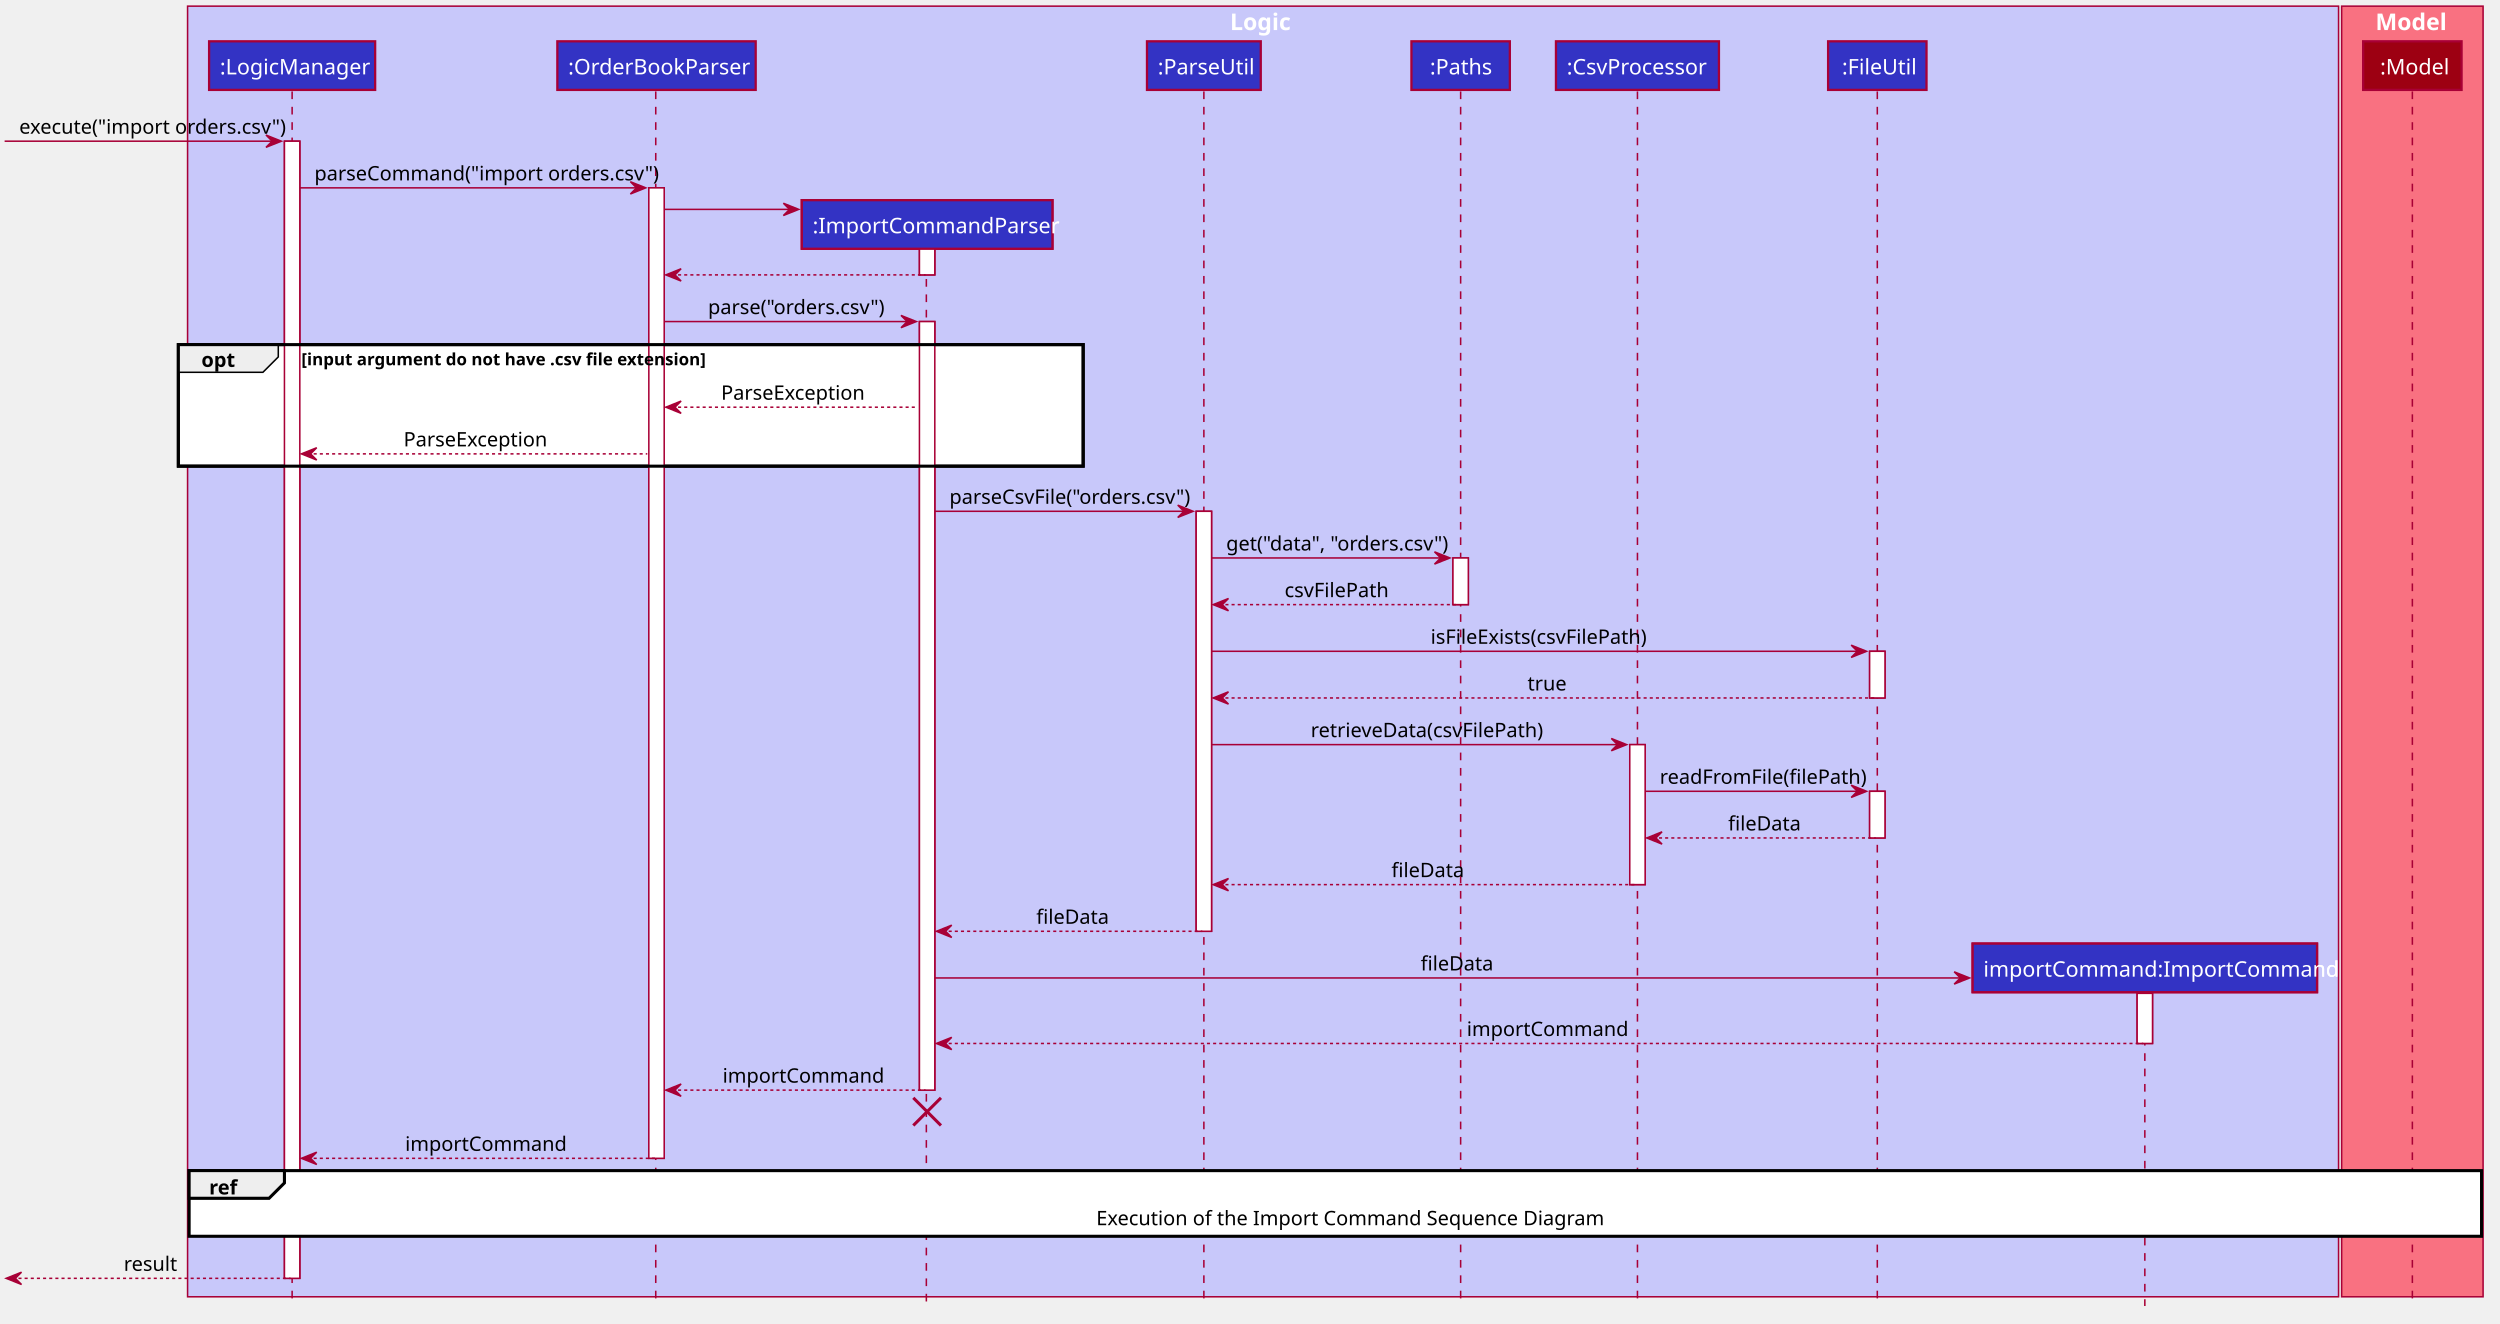
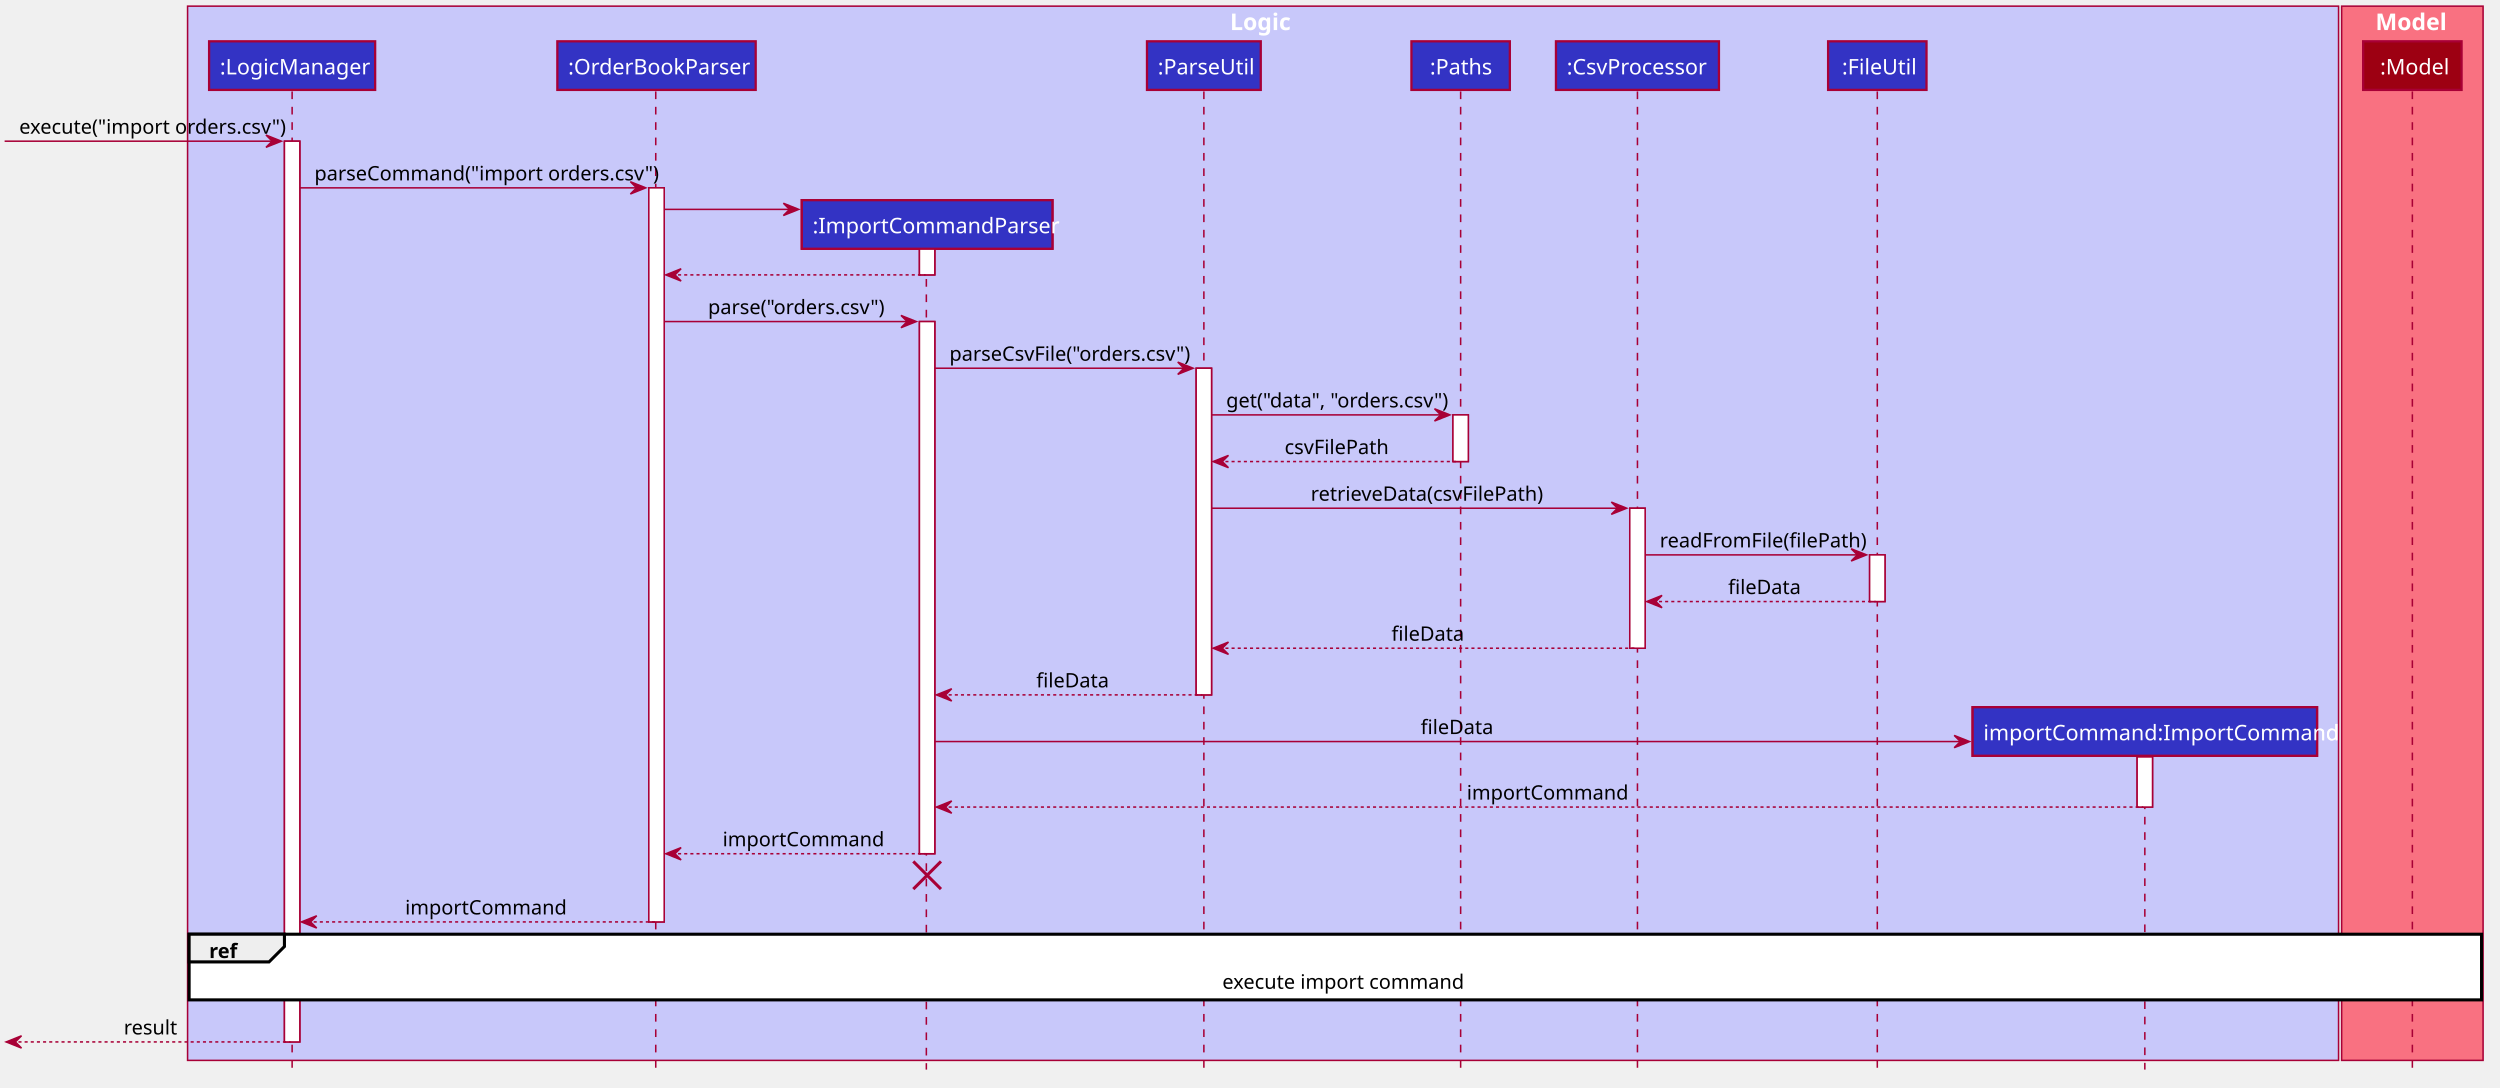
- <svg xmlns="http://www.w3.org/2000/svg" contentScriptType="application/ecmascript" contentStyleType="text/css" height="861px" preserveAspectRatio="none" style="width:1626px;height:861px;" version="1.1" viewBox="0 0 1626 861" width="1626px" zoomAndPan="magnify">
+ <svg xmlns="http://www.w3.org/2000/svg" contentScriptType="application/ecmascript" contentStyleType="text/css" height="707px" preserveAspectRatio="none" style="width:1626px;height:707px;" version="1.1" viewBox="0 0 1626 707" width="1626px" zoomAndPan="magnify">
  <defs />
  <g>
-     <rect fill="#C8C8FA" height="839.43" style="stroke: #A80036; stroke-width: 1.0;" width="1399" x="122" y="4" />
+     <rect fill="#C8C8FA" height="685.672" style="stroke: #A80036; stroke-width: 1.0;" width="1399" x="122" y="4" />
    <text fill="#FFFFFF" font-family="sans-serif" font-size="15" font-weight="bold" lengthAdjust="spacingAndGlyphs" textLength="39" x="800" y="19.571">Logic</text>
-     <rect fill="#F97181" height="839.43" style="stroke: #A80036; stroke-width: 1.0;" width="92" x="1523" y="4" />
+     <rect fill="#F97181" height="685.672" style="stroke: #A80036; stroke-width: 1.0;" width="92" x="1523" y="4" />
    <text fill="#FFFFFF" font-family="sans-serif" font-size="15" font-weight="bold" lengthAdjust="spacingAndGlyphs" textLength="44" x="1545" y="19.571">Model</text>
-     <rect fill="#FFFFFF" height="739.602" style="stroke: #A80036; stroke-width: 1.0;" width="10" x="185" y="91.828" />
-     <rect fill="#FFFFFF" height="631.195" style="stroke: #A80036; stroke-width: 1.0;" width="10" x="422" y="122.18" />
+     <rect fill="#FFFFFF" height="585.844" style="stroke: #A80036; stroke-width: 1.0;" width="10" x="185" y="91.828" />
+     <rect fill="#FFFFFF" height="477.438" style="stroke: #A80036; stroke-width: 1.0;" width="10" x="422" y="122.18" />
    <rect fill="#FFFFFF" height="32.609" style="stroke: #A80036; stroke-width: 1.0;" width="10" x="598" y="146.18" />
-     <rect fill="#FFFFFF" height="499.883" style="stroke: #A80036; stroke-width: 1.0;" width="10" x="598" y="209.141" />
-     <rect fill="#FFFFFF" height="273.164" style="stroke: #A80036; stroke-width: 1.0;" width="10" x="778" y="332.547" />
-     <rect fill="#FFFFFF" height="30.352" style="stroke: #A80036; stroke-width: 1.0;" width="10" x="945" y="362.898" />
-     <rect fill="#FFFFFF" height="91.055" style="stroke: #A80036; stroke-width: 1.0;" width="10" x="1060" y="484.305" />
-     <rect fill="#FFFFFF" height="30.352" style="stroke: #A80036; stroke-width: 1.0;" width="10" x="1216" y="423.602" />
-     <rect fill="#FFFFFF" height="30.352" style="stroke: #A80036; stroke-width: 1.0;" width="10" x="1216" y="514.656" />
-     <rect fill="#FFFFFF" height="32.609" style="stroke: #A80036; stroke-width: 1.0;" width="10" x="1390" y="646.062" />
+     <rect fill="#FFFFFF" height="346.125" style="stroke: #A80036; stroke-width: 1.0;" width="10" x="598" y="209.141" />
+     <rect fill="#FFFFFF" height="212.461" style="stroke: #A80036; stroke-width: 1.0;" width="10" x="778" y="239.492" />
+     <rect fill="#FFFFFF" height="30.352" style="stroke: #A80036; stroke-width: 1.0;" width="10" x="945" y="269.844" />
+     <rect fill="#FFFFFF" height="91.055" style="stroke: #A80036; stroke-width: 1.0;" width="10" x="1060" y="330.547" />
+     <rect fill="#FFFFFF" height="30.352" style="stroke: #A80036; stroke-width: 1.0;" width="10" x="1216" y="360.898" />
+     <rect fill="#FFFFFF" height="32.609" style="stroke: #A80036; stroke-width: 1.0;" width="10" x="1390" y="492.305" />
    <rect fill="#3333C4" height="31.609" style="stroke: #A80036; stroke-width: 1.5;" width="163" x="521.5" y="130.18" />
    <text fill="#FFFFFF" font-family="sans-serif" font-size="14" lengthAdjust="spacingAndGlyphs" textLength="149" x="528.5" y="151.713">:ImportCommandParser</text>
-     <rect fill="#FFFFFF" height="79.055" style="stroke: #000000; stroke-width: 2.0;" width="588.5" x="116" y="224.141" />
-     <rect fill="#3333C4" height="31.609" style="stroke: #A80036; stroke-width: 1.5;" width="224" x="1283" y="613.711" />
-     <text fill="#FFFFFF" font-family="sans-serif" font-size="14" lengthAdjust="spacingAndGlyphs" textLength="210" x="1290" y="635.244">importCommand:ImportCommand</text>
-     <line style="stroke: #A80036; stroke-width: 1.0; stroke-dasharray: 5.0,5.0;" x1="190" x2="190" y1="59.477" y2="849.43" />
-     <line style="stroke: #A80036; stroke-width: 1.0; stroke-dasharray: 5.0,5.0;" x1="426.5" x2="426.5" y1="59.477" y2="849.43" />
-     <line style="stroke: #A80036; stroke-width: 1.0; stroke-dasharray: 5.0,5.0;" x1="602.5" x2="602.5" y1="161.484" y2="849.43" />
-     <line style="stroke: #A80036; stroke-width: 1.0; stroke-dasharray: 5.0,5.0;" x1="783" x2="783" y1="59.477" y2="849.43" />
-     <line style="stroke: #A80036; stroke-width: 1.0; stroke-dasharray: 5.0,5.0;" x1="950" x2="950" y1="59.477" y2="849.43" />
-     <line style="stroke: #A80036; stroke-width: 1.0; stroke-dasharray: 5.0,5.0;" x1="1065" x2="1065" y1="59.477" y2="849.43" />
-     <line style="stroke: #A80036; stroke-width: 1.0; stroke-dasharray: 5.0,5.0;" x1="1221" x2="1221" y1="59.477" y2="849.43" />
-     <line style="stroke: #A80036; stroke-width: 1.0; stroke-dasharray: 5.0,5.0;" x1="1395" x2="1395" y1="645.016" y2="849.43" />
-     <line style="stroke: #A80036; stroke-width: 1.0; stroke-dasharray: 5.0,5.0;" x1="1569" x2="1569" y1="59.477" y2="849.43" />
+     <rect fill="#3333C4" height="31.609" style="stroke: #A80036; stroke-width: 1.5;" width="224" x="1283" y="459.953" />
+     <text fill="#FFFFFF" font-family="sans-serif" font-size="14" lengthAdjust="spacingAndGlyphs" textLength="210" x="1290" y="481.486">importCommand:ImportCommand</text>
+     <line style="stroke: #A80036; stroke-width: 1.0; stroke-dasharray: 5.0,5.0;" x1="190" x2="190" y1="59.477" y2="695.672" />
+     <line style="stroke: #A80036; stroke-width: 1.0; stroke-dasharray: 5.0,5.0;" x1="426.5" x2="426.5" y1="59.477" y2="695.672" />
+     <line style="stroke: #A80036; stroke-width: 1.0; stroke-dasharray: 5.0,5.0;" x1="602.5" x2="602.5" y1="161.484" y2="695.672" />
+     <line style="stroke: #A80036; stroke-width: 1.0; stroke-dasharray: 5.0,5.0;" x1="783" x2="783" y1="59.477" y2="695.672" />
+     <line style="stroke: #A80036; stroke-width: 1.0; stroke-dasharray: 5.0,5.0;" x1="950" x2="950" y1="59.477" y2="695.672" />
+     <line style="stroke: #A80036; stroke-width: 1.0; stroke-dasharray: 5.0,5.0;" x1="1065" x2="1065" y1="59.477" y2="695.672" />
+     <line style="stroke: #A80036; stroke-width: 1.0; stroke-dasharray: 5.0,5.0;" x1="1221" x2="1221" y1="59.477" y2="695.672" />
+     <line style="stroke: #A80036; stroke-width: 1.0; stroke-dasharray: 5.0,5.0;" x1="1395" x2="1395" y1="491.258" y2="695.672" />
+     <line style="stroke: #A80036; stroke-width: 1.0; stroke-dasharray: 5.0,5.0;" x1="1569" x2="1569" y1="59.477" y2="695.672" />
    <rect fill="#3333C4" height="31.609" style="stroke: #A80036; stroke-width: 1.5;" width="108" x="136" y="26.867" />
    <text fill="#FFFFFF" font-family="sans-serif" font-size="14" lengthAdjust="spacingAndGlyphs" textLength="94" x="143" y="48.4">:LogicManager</text>
    <rect fill="#3333C4" height="31.609" style="stroke: #A80036; stroke-width: 1.5;" width="129" x="362.5" y="26.867" />
    <text fill="#FFFFFF" font-family="sans-serif" font-size="14" lengthAdjust="spacingAndGlyphs" textLength="115" x="369.5" y="48.4">:OrderBookParser</text>
    <rect fill="#3333C4" height="31.609" style="stroke: #A80036; stroke-width: 1.5;" width="74" x="746" y="26.867" />
    <text fill="#FFFFFF" font-family="sans-serif" font-size="14" lengthAdjust="spacingAndGlyphs" textLength="60" x="753" y="48.4">:ParseUtil</text>
    <rect fill="#3333C4" height="31.609" style="stroke: #A80036; stroke-width: 1.5;" width="64" x="918" y="26.867" />
    <text fill="#FFFFFF" font-family="sans-serif" font-size="14" lengthAdjust="spacingAndGlyphs" textLength="40" x="930" y="48.4">:Paths</text>
    <rect fill="#3333C4" height="31.609" style="stroke: #A80036; stroke-width: 1.5;" width="106" x="1012" y="26.867" />
    <text fill="#FFFFFF" font-family="sans-serif" font-size="14" lengthAdjust="spacingAndGlyphs" textLength="92" x="1019" y="48.4">:CsvProcessor</text>
    <rect fill="#3333C4" height="31.609" style="stroke: #A80036; stroke-width: 1.5;" width="64" x="1189" y="26.867" />
    <text fill="#FFFFFF" font-family="sans-serif" font-size="14" lengthAdjust="spacingAndGlyphs" textLength="46" x="1198" y="48.4">:FileUtil</text>
    <rect fill="#9D0012" height="31.609" style="stroke: #A80036; stroke-width: 1.5;" width="64" x="1537" y="26.867" />
    <text fill="#FFFFFF" font-family="sans-serif" font-size="14" lengthAdjust="spacingAndGlyphs" textLength="42" x="1548" y="48.4">:Model</text>
-     <rect fill="#FFFFFF" height="739.602" style="stroke: #A80036; stroke-width: 1.0;" width="10" x="185" y="91.828" />
-     <rect fill="#FFFFFF" height="631.195" style="stroke: #A80036; stroke-width: 1.0;" width="10" x="422" y="122.18" />
+     <rect fill="#FFFFFF" height="585.844" style="stroke: #A80036; stroke-width: 1.0;" width="10" x="185" y="91.828" />
+     <rect fill="#FFFFFF" height="477.438" style="stroke: #A80036; stroke-width: 1.0;" width="10" x="422" y="122.18" />
    <rect fill="#FFFFFF" height="32.609" style="stroke: #A80036; stroke-width: 1.0;" width="10" x="598" y="146.18" />
-     <rect fill="#FFFFFF" height="499.883" style="stroke: #A80036; stroke-width: 1.0;" width="10" x="598" y="209.141" />
-     <rect fill="#FFFFFF" height="273.164" style="stroke: #A80036; stroke-width: 1.0;" width="10" x="778" y="332.547" />
-     <rect fill="#FFFFFF" height="30.352" style="stroke: #A80036; stroke-width: 1.0;" width="10" x="945" y="362.898" />
-     <rect fill="#FFFFFF" height="91.055" style="stroke: #A80036; stroke-width: 1.0;" width="10" x="1060" y="484.305" />
-     <rect fill="#FFFFFF" height="30.352" style="stroke: #A80036; stroke-width: 1.0;" width="10" x="1216" y="423.602" />
-     <rect fill="#FFFFFF" height="30.352" style="stroke: #A80036; stroke-width: 1.0;" width="10" x="1216" y="514.656" />
-     <rect fill="#FFFFFF" height="32.609" style="stroke: #A80036; stroke-width: 1.0;" width="10" x="1390" y="646.062" />
+     <rect fill="#FFFFFF" height="346.125" style="stroke: #A80036; stroke-width: 1.0;" width="10" x="598" y="209.141" />
+     <rect fill="#FFFFFF" height="212.461" style="stroke: #A80036; stroke-width: 1.0;" width="10" x="778" y="239.492" />
+     <rect fill="#FFFFFF" height="30.352" style="stroke: #A80036; stroke-width: 1.0;" width="10" x="945" y="269.844" />
+     <rect fill="#FFFFFF" height="91.055" style="stroke: #A80036; stroke-width: 1.0;" width="10" x="1060" y="330.547" />
+     <rect fill="#FFFFFF" height="30.352" style="stroke: #A80036; stroke-width: 1.0;" width="10" x="1216" y="360.898" />
+     <rect fill="#FFFFFF" height="32.609" style="stroke: #A80036; stroke-width: 1.0;" width="10" x="1390" y="492.305" />
    <polygon fill="#A80036" points="173,87.828,183,91.828,173,95.828,177,91.828" style="stroke: #A80036; stroke-width: 1.0;" />
    <line style="stroke: #A80036; stroke-width: 1.0;" x1="3" x2="179" y1="91.828" y2="91.828" />
    <text fill="#000000" font-family="sans-serif" font-size="13" lengthAdjust="spacingAndGlyphs" textLength="163" x="12.5" y="86.972">execute("import orders.csv")</text>
    <polygon fill="#A80036" points="410,118.18,420,122.18,410,126.18,414,122.18" style="stroke: #A80036; stroke-width: 1.0;" />
    <line style="stroke: #A80036; stroke-width: 1.0;" x1="195" x2="416" y1="122.18" y2="122.18" />
    <text fill="#000000" font-family="sans-serif" font-size="13" lengthAdjust="spacingAndGlyphs" textLength="208" x="204.5" y="117.323">parseCommand("import orders.csv")</text>
    <polygon fill="#A80036" points="509.5,132.18,519.5,136.18,509.5,140.18,513.5,136.18" style="stroke: #A80036; stroke-width: 1.0;" />
    <line style="stroke: #A80036; stroke-width: 1.0;" x1="432" x2="515.5" y1="136.18" y2="136.18" />
    <rect fill="#3333C4" height="31.609" style="stroke: #A80036; stroke-width: 1.5;" width="163" x="521.5" y="130.18" />
    <text fill="#FFFFFF" font-family="sans-serif" font-size="14" lengthAdjust="spacingAndGlyphs" textLength="149" x="528.5" y="151.713">:ImportCommandParser</text>
    <polygon fill="#A80036" points="443,174.789,433,178.789,443,182.789,439,178.789" style="stroke: #A80036; stroke-width: 1.0;" />
    <line style="stroke: #A80036; stroke-width: 1.0; stroke-dasharray: 2.0,2.0;" x1="437" x2="602" y1="178.789" y2="178.789" />
    <polygon fill="#A80036" points="586,205.141,596,209.141,586,213.141,590,209.141" style="stroke: #A80036; stroke-width: 1.0;" />
    <line style="stroke: #A80036; stroke-width: 1.0;" x1="432" x2="592" y1="209.141" y2="209.141" />
    <text fill="#000000" font-family="sans-serif" font-size="13" lengthAdjust="spacingAndGlyphs" textLength="109" x="460.5" y="204.284">parse("orders.csv")</text>
-     <path d="M116,224.141 L181,224.141 L181,232.141 L171,242.141 L116,242.141 L116,224.141 " fill="#EEEEEE" style="stroke: #000000; stroke-width: 1.0;" />
-     <rect fill="none" height="79.055" style="stroke: #000000; stroke-width: 2.0;" width="588.5" x="116" y="224.141" />
-     <text fill="#000000" font-family="sans-serif" font-size="13" font-weight="bold" lengthAdjust="spacingAndGlyphs" textLength="20" x="131" y="238.636">opt</text>
-     <text fill="#000000" font-family="sans-serif" font-size="11" font-weight="bold" lengthAdjust="spacingAndGlyphs" textLength="263" x="196" y="237.56">[input argument do not have .csv file extension]</text>
-     <polygon fill="#A80036" points="443,260.844,433,264.844,443,268.844,439,264.844" style="stroke: #A80036; stroke-width: 1.0;" />
-     <line style="stroke: #A80036; stroke-width: 1.0; stroke-dasharray: 2.0,2.0;" x1="437" x2="597" y1="264.844" y2="264.844" />
-     <text fill="#000000" font-family="sans-serif" font-size="13" lengthAdjust="spacingAndGlyphs" textLength="92" x="469" y="259.987">ParseException</text>
-     <polygon fill="#A80036" points="206,291.195,196,295.195,206,299.195,202,295.195" style="stroke: #A80036; stroke-width: 1.0;" />
-     <line style="stroke: #A80036; stroke-width: 1.0; stroke-dasharray: 2.0,2.0;" x1="200" x2="421" y1="295.195" y2="295.195" />
-     <text fill="#000000" font-family="sans-serif" font-size="13" lengthAdjust="spacingAndGlyphs" textLength="92" x="262.5" y="290.339">ParseException</text>
-     <polygon fill="#A80036" points="766,328.547,776,332.547,766,336.547,770,332.547" style="stroke: #A80036; stroke-width: 1.0;" />
-     <line style="stroke: #A80036; stroke-width: 1.0;" x1="608" x2="772" y1="332.547" y2="332.547" />
-     <text fill="#000000" font-family="sans-serif" font-size="13" lengthAdjust="spacingAndGlyphs" textLength="151" x="617.5" y="327.69">parseCsvFile("orders.csv")</text>
-     <polygon fill="#A80036" points="933,358.898,943,362.898,933,366.898,937,362.898" style="stroke: #A80036; stroke-width: 1.0;" />
-     <line style="stroke: #A80036; stroke-width: 1.0;" x1="788" x2="939" y1="362.898" y2="362.898" />
-     <text fill="#000000" font-family="sans-serif" font-size="13" lengthAdjust="spacingAndGlyphs" textLength="138" x="797.5" y="358.042">get("data", "orders.csv")</text>
-     <polygon fill="#A80036" points="799,389.25,789,393.25,799,397.25,795,393.25" style="stroke: #A80036; stroke-width: 1.0;" />
-     <line style="stroke: #A80036; stroke-width: 1.0; stroke-dasharray: 2.0,2.0;" x1="793" x2="949" y1="393.25" y2="393.25" />
-     <text fill="#000000" font-family="sans-serif" font-size="13" lengthAdjust="spacingAndGlyphs" textLength="67" x="835.5" y="388.394">csvFilePath</text>
-     <polygon fill="#A80036" points="1204,419.602,1214,423.602,1204,427.602,1208,423.602" style="stroke: #A80036; stroke-width: 1.0;" />
-     <line style="stroke: #A80036; stroke-width: 1.0;" x1="788" x2="1210" y1="423.602" y2="423.602" />
-     <text fill="#000000" font-family="sans-serif" font-size="13" lengthAdjust="spacingAndGlyphs" textLength="143" x="930.5" y="418.745">isFileExists(csvFilePath)</text>
-     <polygon fill="#A80036" points="799,449.953,789,453.953,799,457.953,795,453.953" style="stroke: #A80036; stroke-width: 1.0;" />
-     <line style="stroke: #A80036; stroke-width: 1.0; stroke-dasharray: 2.0,2.0;" x1="793" x2="1220" y1="453.953" y2="453.953" />
-     <text fill="#000000" font-family="sans-serif" font-size="13" lengthAdjust="spacingAndGlyphs" textLength="22" x="993.5" y="449.097">true</text>
-     <polygon fill="#A80036" points="1048,480.305,1058,484.305,1048,488.305,1052,484.305" style="stroke: #A80036; stroke-width: 1.0;" />
-     <line style="stroke: #A80036; stroke-width: 1.0;" x1="788" x2="1054" y1="484.305" y2="484.305" />
-     <text fill="#000000" font-family="sans-serif" font-size="13" lengthAdjust="spacingAndGlyphs" textLength="143" x="852.5" y="479.448">retrieveData(csvFilePath)</text>
-     <polygon fill="#A80036" points="1204,510.656,1214,514.656,1204,518.656,1208,514.656" style="stroke: #A80036; stroke-width: 1.0;" />
-     <line style="stroke: #A80036; stroke-width: 1.0;" x1="1070" x2="1210" y1="514.656" y2="514.656" />
-     <text fill="#000000" font-family="sans-serif" font-size="13" lengthAdjust="spacingAndGlyphs" textLength="127" x="1079.5" y="509.8">readFromFile(filePath)</text>
-     <polygon fill="#A80036" points="1081,541.008,1071,545.008,1081,549.008,1077,545.008" style="stroke: #A80036; stroke-width: 1.0;" />
-     <line style="stroke: #A80036; stroke-width: 1.0; stroke-dasharray: 2.0,2.0;" x1="1075" x2="1220" y1="545.008" y2="545.008" />
-     <text fill="#000000" font-family="sans-serif" font-size="13" lengthAdjust="spacingAndGlyphs" textLength="43" x="1124" y="540.151">fileData</text>
-     <polygon fill="#A80036" points="799,571.359,789,575.359,799,579.359,795,575.359" style="stroke: #A80036; stroke-width: 1.0;" />
-     <line style="stroke: #A80036; stroke-width: 1.0; stroke-dasharray: 2.0,2.0;" x1="793" x2="1064" y1="575.359" y2="575.359" />
-     <text fill="#000000" font-family="sans-serif" font-size="13" lengthAdjust="spacingAndGlyphs" textLength="43" x="905" y="570.503">fileData</text>
-     <polygon fill="#A80036" points="619,601.711,609,605.711,619,609.711,615,605.711" style="stroke: #A80036; stroke-width: 1.0;" />
-     <line style="stroke: #A80036; stroke-width: 1.0; stroke-dasharray: 2.0,2.0;" x1="613" x2="782" y1="605.711" y2="605.711" />
-     <text fill="#000000" font-family="sans-serif" font-size="13" lengthAdjust="spacingAndGlyphs" textLength="43" x="674" y="600.855">fileData</text>
-     <polygon fill="#A80036" points="1271,632.062,1281,636.062,1271,640.062,1275,636.062" style="stroke: #A80036; stroke-width: 1.0;" />
-     <line style="stroke: #A80036; stroke-width: 1.0;" x1="608" x2="1277" y1="636.062" y2="636.062" />
-     <text fill="#000000" font-family="sans-serif" font-size="13" lengthAdjust="spacingAndGlyphs" textLength="43" x="924" y="631.206">fileData</text>
-     <rect fill="#3333C4" height="31.609" style="stroke: #A80036; stroke-width: 1.5;" width="224" x="1283" y="613.711" />
-     <text fill="#FFFFFF" font-family="sans-serif" font-size="14" lengthAdjust="spacingAndGlyphs" textLength="210" x="1290" y="635.244">importCommand:ImportCommand</text>
-     <polygon fill="#A80036" points="619,674.672,609,678.672,619,682.672,615,678.672" style="stroke: #A80036; stroke-width: 1.0;" />
-     <line style="stroke: #A80036; stroke-width: 1.0; stroke-dasharray: 2.0,2.0;" x1="613" x2="1394" y1="678.672" y2="678.672" />
-     <text fill="#000000" font-family="sans-serif" font-size="13" lengthAdjust="spacingAndGlyphs" textLength="95" x="954" y="673.815">importCommand</text>
-     <polygon fill="#A80036" points="443,705.023,433,709.023,443,713.023,439,709.023" style="stroke: #A80036; stroke-width: 1.0;" />
-     <line style="stroke: #A80036; stroke-width: 1.0; stroke-dasharray: 2.0,2.0;" x1="437" x2="602" y1="709.023" y2="709.023" />
-     <text fill="#000000" font-family="sans-serif" font-size="13" lengthAdjust="spacingAndGlyphs" textLength="95" x="470" y="704.167">importCommand</text>
-     <line style="stroke: #A80036; stroke-width: 2.0;" x1="594" x2="612" y1="714.023" y2="732.023" />
-     <line style="stroke: #A80036; stroke-width: 2.0;" x1="594" x2="612" y1="732.023" y2="714.023" />
-     <polygon fill="#A80036" points="206,749.375,196,753.375,206,757.375,202,753.375" style="stroke: #A80036; stroke-width: 1.0;" />
-     <line style="stroke: #A80036; stroke-width: 1.0; stroke-dasharray: 2.0,2.0;" x1="200" x2="426" y1="753.375" y2="753.375" />
-     <text fill="#000000" font-family="sans-serif" font-size="13" lengthAdjust="spacingAndGlyphs" textLength="95" x="263.5" y="748.519">importCommand</text>
-     <rect fill="#FFFFFF" height="42.703" style="stroke: #000000; stroke-width: 2.0;" width="1491" x="123" y="761.375" />
-     <polygon fill="#EEEEEE" points="123,761.375,185,761.375,185,769.375,175,779.375,123,779.375,123,761.375" style="stroke: #000000; stroke-width: 2.0;" />
-     <text fill="#000000" font-family="sans-serif" font-size="13" font-weight="bold" lengthAdjust="spacingAndGlyphs" textLength="17" x="136" y="776.87">ref</text>
-     <text fill="#000000" font-family="sans-serif" font-size="13" lengthAdjust="spacingAndGlyphs" textLength="311" x="713" y="796.87">Execution of the Import Command Sequence Diagram</text>
-     <polygon fill="#A80036" points="14,827.43,4,831.43,14,835.43,10,831.43" style="stroke: #A80036; stroke-width: 1.0;" />
-     <line style="stroke: #A80036; stroke-width: 1.0; stroke-dasharray: 2.0,2.0;" x1="8" x2="189" y1="831.43" y2="831.43" />
-     <text fill="#000000" font-family="sans-serif" font-size="13" lengthAdjust="spacingAndGlyphs" textLength="32" x="80.5" y="826.573">result</text>
+     <polygon fill="#A80036" points="766,235.492,776,239.492,766,243.492,770,239.492" style="stroke: #A80036; stroke-width: 1.0;" />
+     <line style="stroke: #A80036; stroke-width: 1.0;" x1="608" x2="772" y1="239.492" y2="239.492" />
+     <text fill="#000000" font-family="sans-serif" font-size="13" lengthAdjust="spacingAndGlyphs" textLength="151" x="617.5" y="234.636">parseCsvFile("orders.csv")</text>
+     <polygon fill="#A80036" points="933,265.844,943,269.844,933,273.844,937,269.844" style="stroke: #A80036; stroke-width: 1.0;" />
+     <line style="stroke: #A80036; stroke-width: 1.0;" x1="788" x2="939" y1="269.844" y2="269.844" />
+     <text fill="#000000" font-family="sans-serif" font-size="13" lengthAdjust="spacingAndGlyphs" textLength="138" x="797.5" y="264.987">get("data", "orders.csv")</text>
+     <polygon fill="#A80036" points="799,296.195,789,300.195,799,304.195,795,300.195" style="stroke: #A80036; stroke-width: 1.0;" />
+     <line style="stroke: #A80036; stroke-width: 1.0; stroke-dasharray: 2.0,2.0;" x1="793" x2="949" y1="300.195" y2="300.195" />
+     <text fill="#000000" font-family="sans-serif" font-size="13" lengthAdjust="spacingAndGlyphs" textLength="67" x="835.5" y="295.339">csvFilePath</text>
+     <polygon fill="#A80036" points="1048,326.547,1058,330.547,1048,334.547,1052,330.547" style="stroke: #A80036; stroke-width: 1.0;" />
+     <line style="stroke: #A80036; stroke-width: 1.0;" x1="788" x2="1054" y1="330.547" y2="330.547" />
+     <text fill="#000000" font-family="sans-serif" font-size="13" lengthAdjust="spacingAndGlyphs" textLength="143" x="852.5" y="325.69">retrieveData(csvFilePath)</text>
+     <polygon fill="#A80036" points="1204,356.898,1214,360.898,1204,364.898,1208,360.898" style="stroke: #A80036; stroke-width: 1.0;" />
+     <line style="stroke: #A80036; stroke-width: 1.0;" x1="1070" x2="1210" y1="360.898" y2="360.898" />
+     <text fill="#000000" font-family="sans-serif" font-size="13" lengthAdjust="spacingAndGlyphs" textLength="127" x="1079.5" y="356.042">readFromFile(filePath)</text>
+     <polygon fill="#A80036" points="1081,387.25,1071,391.25,1081,395.25,1077,391.25" style="stroke: #A80036; stroke-width: 1.0;" />
+     <line style="stroke: #A80036; stroke-width: 1.0; stroke-dasharray: 2.0,2.0;" x1="1075" x2="1220" y1="391.25" y2="391.25" />
+     <text fill="#000000" font-family="sans-serif" font-size="13" lengthAdjust="spacingAndGlyphs" textLength="43" x="1124" y="386.394">fileData</text>
+     <polygon fill="#A80036" points="799,417.602,789,421.602,799,425.602,795,421.602" style="stroke: #A80036; stroke-width: 1.0;" />
+     <line style="stroke: #A80036; stroke-width: 1.0; stroke-dasharray: 2.0,2.0;" x1="793" x2="1064" y1="421.602" y2="421.602" />
+     <text fill="#000000" font-family="sans-serif" font-size="13" lengthAdjust="spacingAndGlyphs" textLength="43" x="905" y="416.745">fileData</text>
+     <polygon fill="#A80036" points="619,447.953,609,451.953,619,455.953,615,451.953" style="stroke: #A80036; stroke-width: 1.0;" />
+     <line style="stroke: #A80036; stroke-width: 1.0; stroke-dasharray: 2.0,2.0;" x1="613" x2="782" y1="451.953" y2="451.953" />
+     <text fill="#000000" font-family="sans-serif" font-size="13" lengthAdjust="spacingAndGlyphs" textLength="43" x="674" y="447.097">fileData</text>
+     <polygon fill="#A80036" points="1271,478.305,1281,482.305,1271,486.305,1275,482.305" style="stroke: #A80036; stroke-width: 1.0;" />
+     <line style="stroke: #A80036; stroke-width: 1.0;" x1="608" x2="1277" y1="482.305" y2="482.305" />
+     <text fill="#000000" font-family="sans-serif" font-size="13" lengthAdjust="spacingAndGlyphs" textLength="43" x="924" y="477.448">fileData</text>
+     <rect fill="#3333C4" height="31.609" style="stroke: #A80036; stroke-width: 1.5;" width="224" x="1283" y="459.953" />
+     <text fill="#FFFFFF" font-family="sans-serif" font-size="14" lengthAdjust="spacingAndGlyphs" textLength="210" x="1290" y="481.486">importCommand:ImportCommand</text>
+     <polygon fill="#A80036" points="619,520.914,609,524.914,619,528.914,615,524.914" style="stroke: #A80036; stroke-width: 1.0;" />
+     <line style="stroke: #A80036; stroke-width: 1.0; stroke-dasharray: 2.0,2.0;" x1="613" x2="1394" y1="524.914" y2="524.914" />
+     <text fill="#000000" font-family="sans-serif" font-size="13" lengthAdjust="spacingAndGlyphs" textLength="95" x="954" y="520.058">importCommand</text>
+     <polygon fill="#A80036" points="443,551.266,433,555.266,443,559.266,439,555.266" style="stroke: #A80036; stroke-width: 1.0;" />
+     <line style="stroke: #A80036; stroke-width: 1.0; stroke-dasharray: 2.0,2.0;" x1="437" x2="602" y1="555.266" y2="555.266" />
+     <text fill="#000000" font-family="sans-serif" font-size="13" lengthAdjust="spacingAndGlyphs" textLength="95" x="470" y="550.409">importCommand</text>
+     <line style="stroke: #A80036; stroke-width: 2.0;" x1="594" x2="612" y1="560.266" y2="578.266" />
+     <line style="stroke: #A80036; stroke-width: 2.0;" x1="594" x2="612" y1="578.266" y2="560.266" />
+     <polygon fill="#A80036" points="206,595.617,196,599.617,206,603.617,202,599.617" style="stroke: #A80036; stroke-width: 1.0;" />
+     <line style="stroke: #A80036; stroke-width: 1.0; stroke-dasharray: 2.0,2.0;" x1="200" x2="426" y1="599.617" y2="599.617" />
+     <text fill="#000000" font-family="sans-serif" font-size="13" lengthAdjust="spacingAndGlyphs" textLength="95" x="263.5" y="594.761">importCommand</text>
+     <rect fill="#FFFFFF" height="42.703" style="stroke: #000000; stroke-width: 2.0;" width="1491" x="123" y="607.617" />
+     <polygon fill="#EEEEEE" points="123,607.617,185,607.617,185,615.617,175,625.617,123,625.617,123,607.617" style="stroke: #000000; stroke-width: 2.0;" />
+     <text fill="#000000" font-family="sans-serif" font-size="13" font-weight="bold" lengthAdjust="spacingAndGlyphs" textLength="17" x="136" y="623.112">ref</text>
+     <text fill="#000000" font-family="sans-serif" font-size="13" lengthAdjust="spacingAndGlyphs" textLength="147" x="795" y="643.112">execute import command</text>
+     <polygon fill="#A80036" points="14,673.672,4,677.672,14,681.672,10,677.672" style="stroke: #A80036; stroke-width: 1.0;" />
+     <line style="stroke: #A80036; stroke-width: 1.0; stroke-dasharray: 2.0,2.0;" x1="8" x2="189" y1="677.672" y2="677.672" />
+     <text fill="#000000" font-family="sans-serif" font-size="13" lengthAdjust="spacingAndGlyphs" textLength="32" x="80.5" y="672.815">result</text>
  </g>
</svg>
